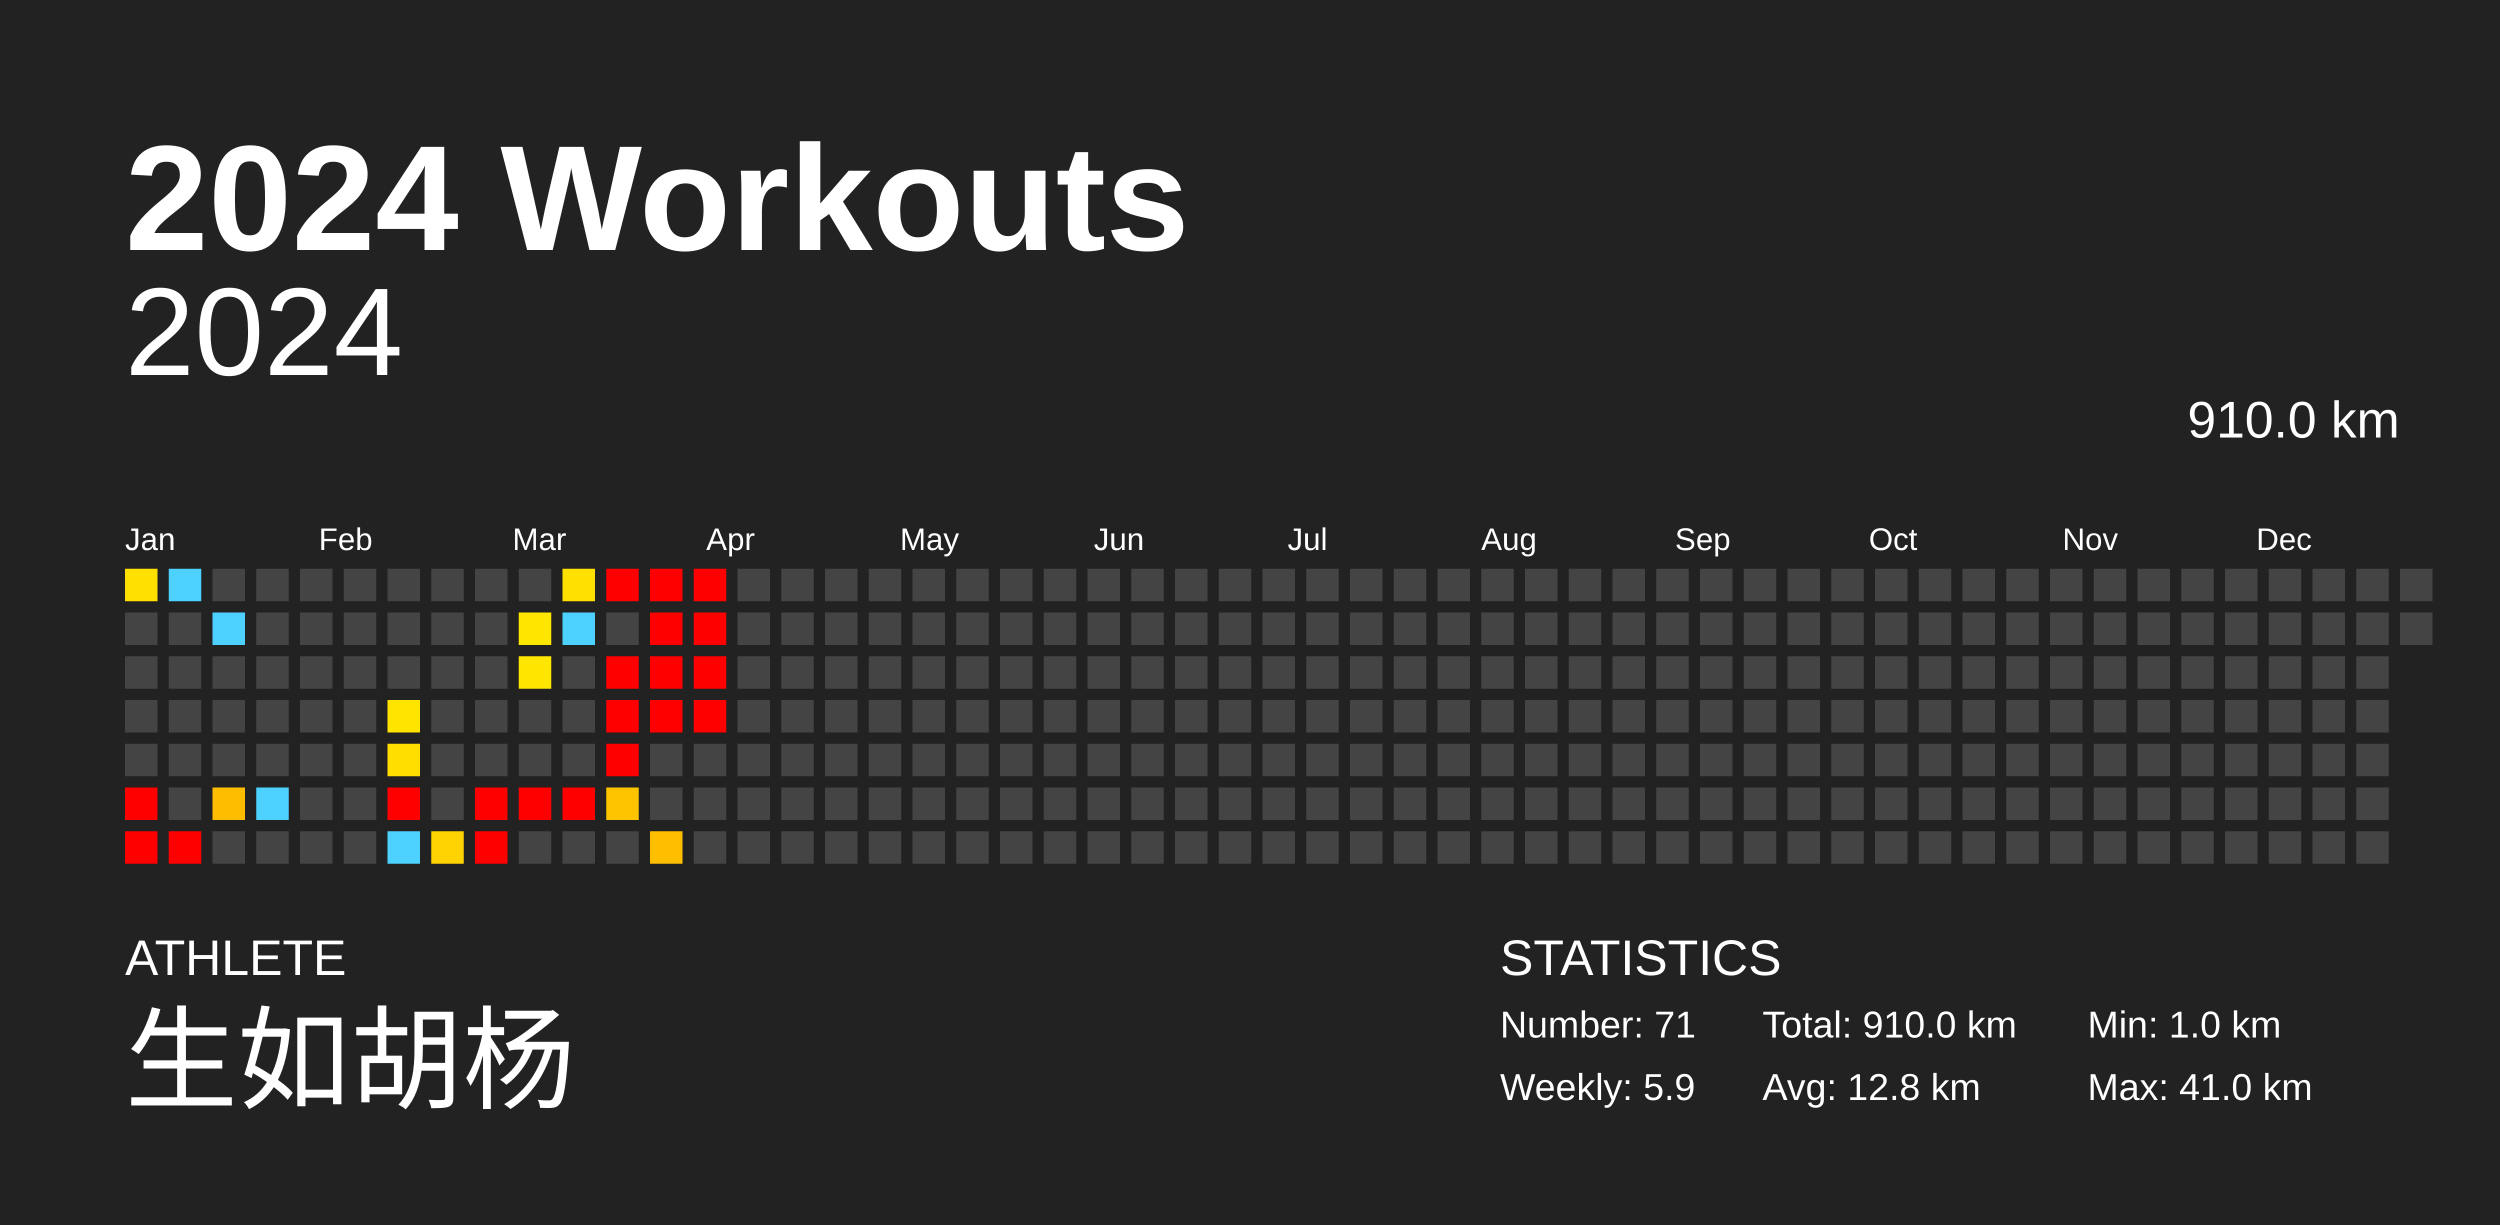
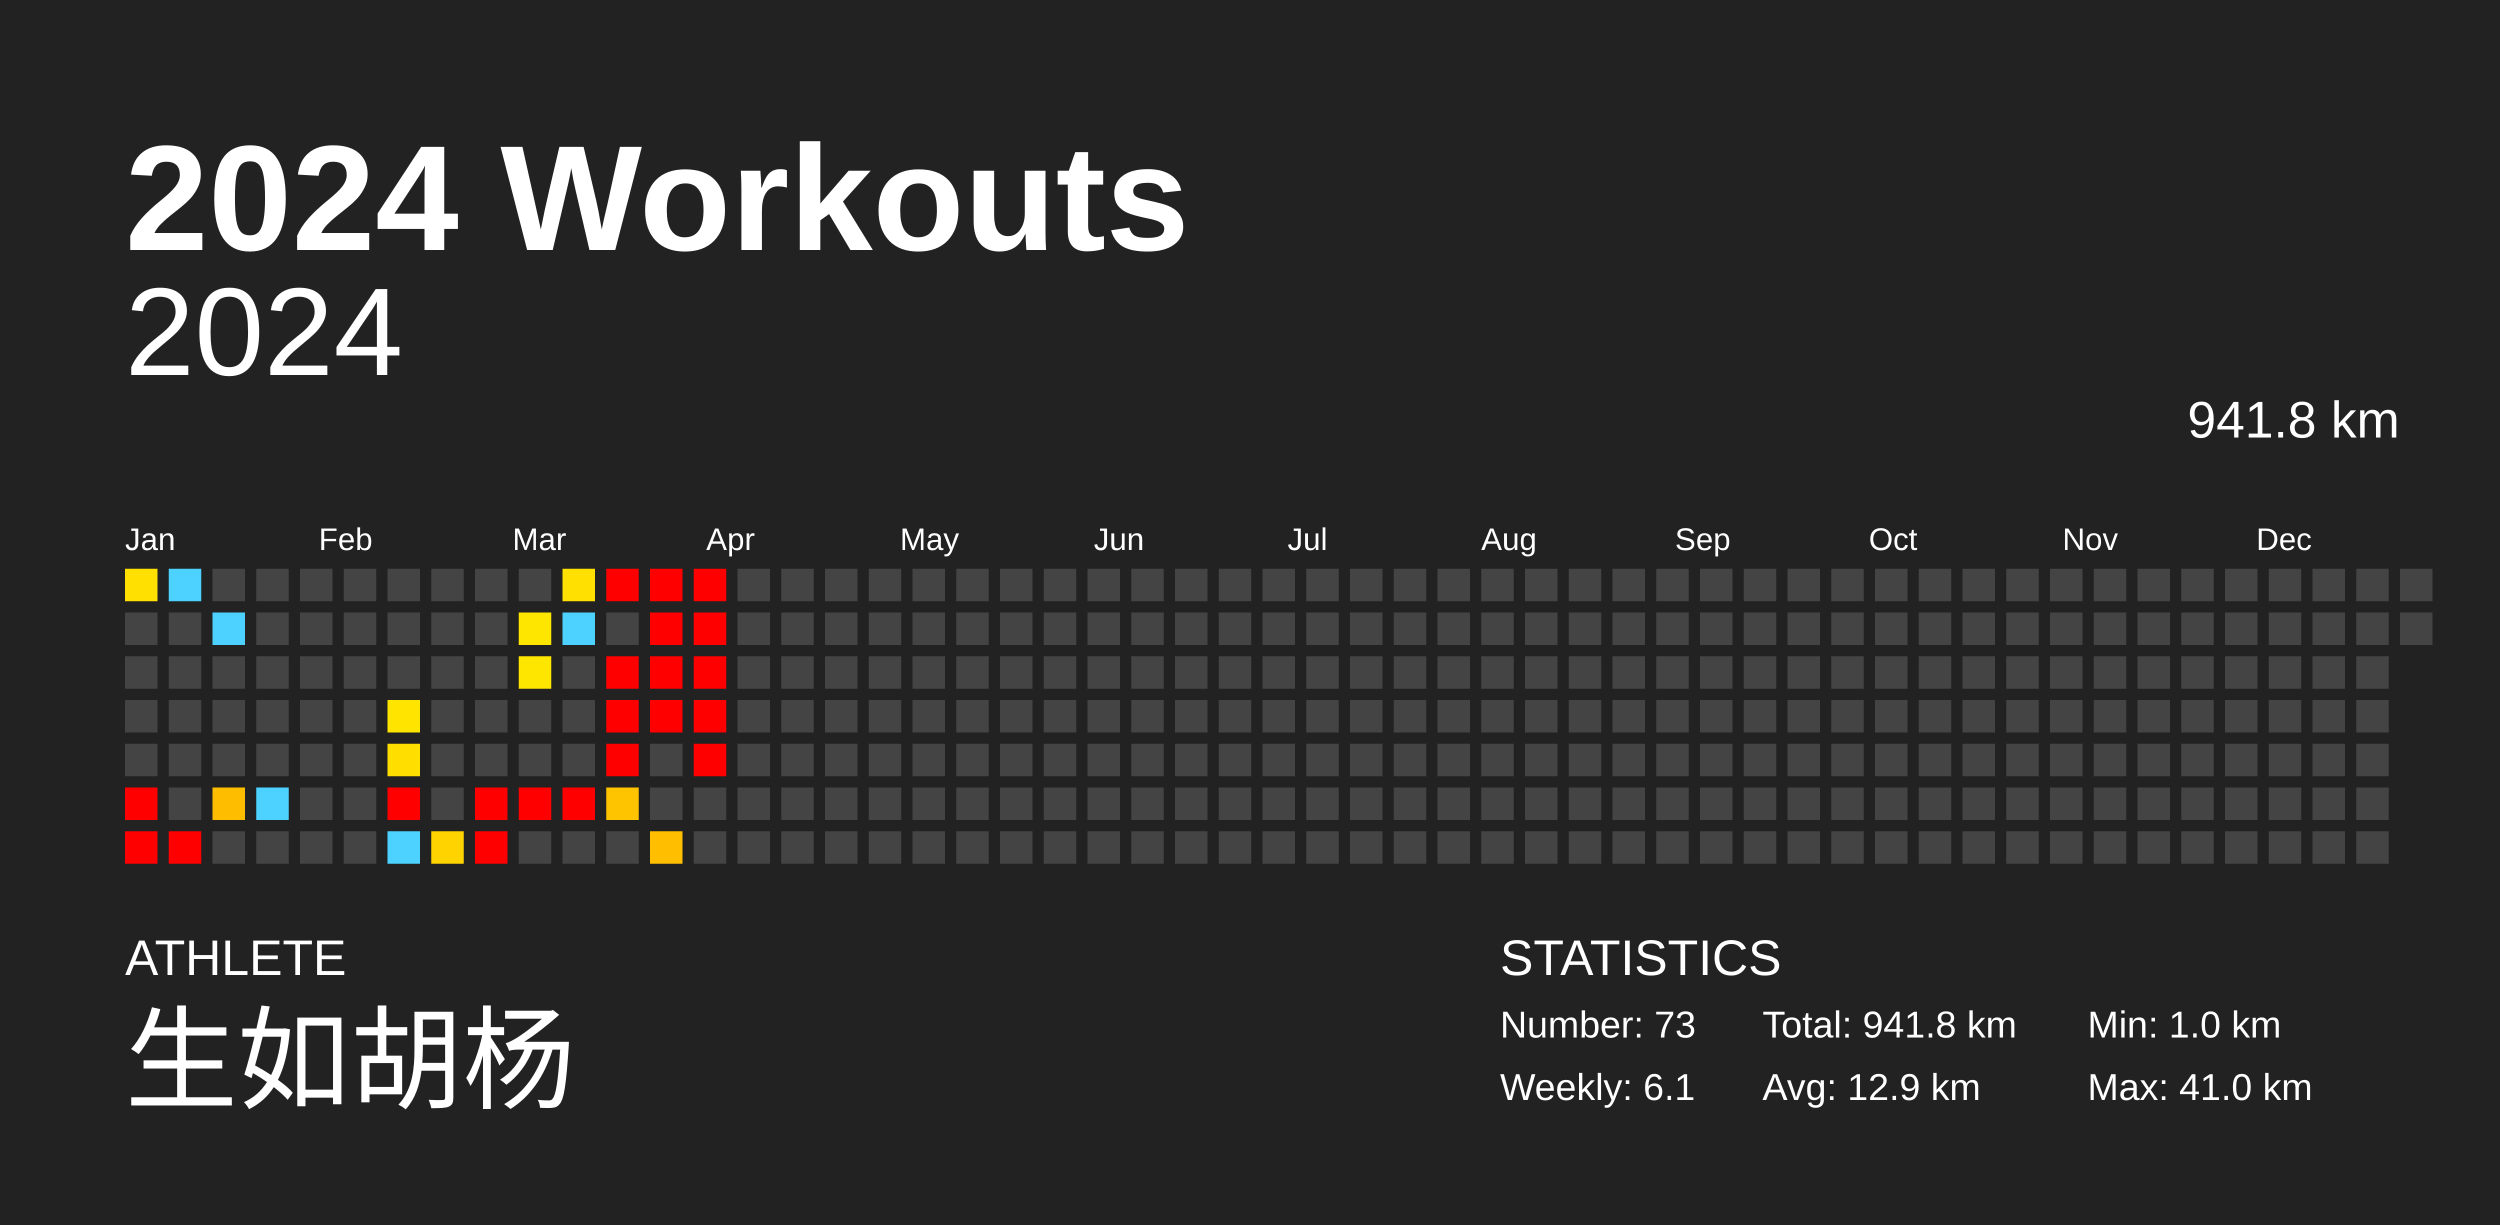
<svg xmlns="http://www.w3.org/2000/svg" baseProfile="full" height="98mm" version="1.1" viewBox="0,0,200,98" width="200mm">
  <defs />
  <rect fill="#222222" height="98" width="200" x="0" y="0" />
  <text fill="#FFFFFF" style="font-size:12px; font-family:Arial; font-weight:bold;" x="10" y="20">2024 Workouts</text>
  <text fill="#FFFFFF" style="font-size:4px; font-family:Arial" x="10" y="78">ATHLETE</text>
  <text fill="#FFFFFF" style="font-size:9px; font-family:Arial" x="10" y="88">生如胡杨</text>
  <text fill="#FFFFFF" style="font-size:4px; font-family:Arial" x="120" y="78">STATISTICS</text>
-   <text fill="#FFFFFF" style="font-size:3px; font-family:Arial" x="120" y="83">Number: 71</text>
-   <text fill="#FFFFFF" style="font-size:3px; font-family:Arial" x="120" y="88">Weekly: 5.9</text>
-   <text fill="#FFFFFF" style="font-size:3px; font-family:Arial" x="141" y="83">Total: 910.0 km</text>
-   <text fill="#FFFFFF" style="font-size:3px; font-family:Arial" x="141" y="88">Avg: 12.8 km</text>
+   <text fill="#FFFFFF" style="font-size:3px; font-family:Arial" x="120" y="83">Number: 73</text>
+   <text fill="#FFFFFF" style="font-size:3px; font-family:Arial" x="120" y="88">Weekly: 6.1</text>
+   <text fill="#FFFFFF" style="font-size:3px; font-family:Arial" x="141" y="83">Total: 941.8 km</text>
+   <text fill="#FFFFFF" style="font-size:3px; font-family:Arial" x="141" y="88">Avg: 12.9 km</text>
  <text fill="#FFFFFF" style="font-size:3px; font-family:Arial" x="167" y="83">Min: 1.0 km</text>
  <text fill="#FFFFFF" style="font-size:3px; font-family:Arial" x="167" y="88">Max: 41.0 km</text>
  <text alignment-baseline="hanging" fill="#FFFFFF" style="font-size:10.0px; font-family:Arial;" x="10" y="30">2024</text>
-   <text alignment-baseline="hanging" fill="#FFFFFF" style="font-size:4.125px; font-family:Arial;" x="175" y="35">910.0 km</text>
+   <text alignment-baseline="hanging" fill="#FFFFFF" style="font-size:4.125px; font-family:Arial;" x="175" y="35">941.8 km</text>
  <text fill="#FFFFFF" style="font-size:2.5px; font-family:Arial" x="10.0" y="44">Jan</text>
  <text fill="#FFFFFF" style="font-size:2.5px; font-family:Arial" x="25.5" y="44">Feb</text>
  <text fill="#FFFFFF" style="font-size:2.5px; font-family:Arial" x="41.0" y="44">Mar</text>
  <text fill="#FFFFFF" style="font-size:2.5px; font-family:Arial" x="56.5" y="44">Apr</text>
  <text fill="#FFFFFF" style="font-size:2.5px; font-family:Arial" x="72.0" y="44">May</text>
  <text fill="#FFFFFF" style="font-size:2.5px; font-family:Arial" x="87.5" y="44">Jun</text>
  <text fill="#FFFFFF" style="font-size:2.5px; font-family:Arial" x="103.0" y="44">Jul</text>
  <text fill="#FFFFFF" style="font-size:2.5px; font-family:Arial" x="118.5" y="44">Aug</text>
  <text fill="#FFFFFF" style="font-size:2.5px; font-family:Arial" x="134.0" y="44">Sep</text>
  <text fill="#FFFFFF" style="font-size:2.5px; font-family:Arial" x="149.5" y="44">Oct</text>
  <text fill="#FFFFFF" style="font-size:2.5px; font-family:Arial" x="165.0" y="44">Nov</text>
  <text fill="#FFFFFF" style="font-size:2.5px; font-family:Arial" x="180.5" y="44">Dec</text>
  <rect fill="#ffe000" height="2.6" width="2.6" x="10.0" y="45.5" />
  <rect fill="#444444" height="2.6" width="2.6" x="10.0" y="49.0" />
  <rect fill="#444444" height="2.6" width="2.6" x="10.0" y="52.5" />
  <rect fill="#444444" height="2.6" width="2.6" x="10.0" y="56.0" />
  <rect fill="#444444" height="2.6" width="2.6" x="10.0" y="59.5" />
  <rect fill="red" height="2.6" width="2.6" x="10.0" y="63.0" />
  <rect fill="red" height="2.6" width="2.6" x="10.0" y="66.5" />
  <rect fill="#4dd2ff" height="2.6" width="2.6" x="13.5" y="45.5" />
  <rect fill="#444444" height="2.6" width="2.6" x="13.5" y="49.0" />
  <rect fill="#444444" height="2.6" width="2.6" x="13.5" y="52.5" />
  <rect fill="#444444" height="2.6" width="2.6" x="13.5" y="56.0" />
  <rect fill="#444444" height="2.6" width="2.6" x="13.5" y="59.5" />
  <rect fill="#444444" height="2.6" width="2.6" x="13.5" y="63.0" />
  <rect fill="red" height="2.6" width="2.6" x="13.5" y="66.5" />
  <rect fill="#444444" height="2.6" width="2.6" x="17.0" y="45.5" />
  <rect fill="#4dd2ff" height="2.6" width="2.6" x="17.0" y="49.0" />
  <rect fill="#444444" height="2.6" width="2.6" x="17.0" y="52.5" />
  <rect fill="#444444" height="2.6" width="2.6" x="17.0" y="56.0" />
  <rect fill="#444444" height="2.6" width="2.6" x="17.0" y="59.5" />
  <rect fill="#ffbd00" height="2.6" width="2.6" x="17.0" y="63.0" />
  <rect fill="#444444" height="2.6" width="2.6" x="17.0" y="66.5" />
  <rect fill="#444444" height="2.6" width="2.6" x="20.5" y="45.5" />
  <rect fill="#444444" height="2.6" width="2.6" x="20.5" y="49.0" />
  <rect fill="#444444" height="2.6" width="2.6" x="20.5" y="52.5" />
  <rect fill="#444444" height="2.6" width="2.6" x="20.5" y="56.0" />
  <rect fill="#444444" height="2.6" width="2.6" x="20.5" y="59.5" />
  <rect fill="#4dd2ff" height="2.6" width="2.6" x="20.5" y="63.0" />
  <rect fill="#444444" height="2.6" width="2.6" x="20.5" y="66.5" />
  <rect fill="#444444" height="2.6" width="2.6" x="24.0" y="45.5" />
  <rect fill="#444444" height="2.6" width="2.6" x="24.0" y="49.0" />
  <rect fill="#444444" height="2.6" width="2.6" x="24.0" y="52.5" />
  <rect fill="#444444" height="2.6" width="2.6" x="24.0" y="56.0" />
  <rect fill="#444444" height="2.6" width="2.6" x="24.0" y="59.5" />
  <rect fill="#444444" height="2.6" width="2.6" x="24.0" y="63.0" />
  <rect fill="#444444" height="2.6" width="2.6" x="24.0" y="66.5" />
  <rect fill="#444444" height="2.6" width="2.6" x="27.5" y="45.5" />
  <rect fill="#444444" height="2.6" width="2.6" x="27.5" y="49.0" />
  <rect fill="#444444" height="2.6" width="2.6" x="27.5" y="52.5" />
  <rect fill="#444444" height="2.6" width="2.6" x="27.5" y="56.0" />
  <rect fill="#444444" height="2.6" width="2.6" x="27.5" y="59.5" />
  <rect fill="#444444" height="2.6" width="2.6" x="27.5" y="63.0" />
  <rect fill="#444444" height="2.6" width="2.6" x="27.5" y="66.5" />
  <rect fill="#444444" height="2.6" width="2.6" x="31.0" y="45.5" />
  <rect fill="#444444" height="2.6" width="2.6" x="31.0" y="49.0" />
  <rect fill="#444444" height="2.6" width="2.6" x="31.0" y="52.5" />
  <rect fill="#ffe400" height="2.6" width="2.6" x="31.0" y="56.0" />
  <rect fill="#ffde00" height="2.6" width="2.6" x="31.0" y="59.5" />
  <rect fill="red" height="2.6" width="2.6" x="31.0" y="63.0" />
  <rect fill="#4dd2ff" height="2.6" width="2.6" x="31.0" y="66.5" />
  <rect fill="#444444" height="2.6" width="2.6" x="34.5" y="45.5" />
  <rect fill="#444444" height="2.6" width="2.6" x="34.5" y="49.0" />
  <rect fill="#444444" height="2.6" width="2.6" x="34.5" y="52.5" />
  <rect fill="#444444" height="2.6" width="2.6" x="34.5" y="56.0" />
  <rect fill="#444444" height="2.6" width="2.6" x="34.5" y="59.5" />
  <rect fill="#444444" height="2.6" width="2.6" x="34.5" y="63.0" />
  <rect fill="#ffd300" height="2.6" width="2.6" x="34.5" y="66.5" />
  <rect fill="#444444" height="2.6" width="2.6" x="38.0" y="45.5" />
  <rect fill="#444444" height="2.6" width="2.6" x="38.0" y="49.0" />
  <rect fill="#444444" height="2.6" width="2.6" x="38.0" y="52.5" />
  <rect fill="#444444" height="2.6" width="2.6" x="38.0" y="56.0" />
  <rect fill="#444444" height="2.6" width="2.6" x="38.0" y="59.5" />
  <rect fill="red" height="2.6" width="2.6" x="38.0" y="63.0" />
  <rect fill="red" height="2.6" width="2.6" x="38.0" y="66.5" />
  <rect fill="#444444" height="2.6" width="2.6" x="41.5" y="45.5" />
  <rect fill="#ffe600" height="2.6" width="2.6" x="41.5" y="49.0" />
  <rect fill="#ffe600" height="2.6" width="2.6" x="41.5" y="52.5" />
  <rect fill="#444444" height="2.6" width="2.6" x="41.5" y="56.0" />
  <rect fill="#444444" height="2.6" width="2.6" x="41.5" y="59.5" />
  <rect fill="red" height="2.6" width="2.6" x="41.5" y="63.0" />
  <rect fill="#444444" height="2.6" width="2.6" x="41.5" y="66.5" />
  <rect fill="#ffe000" height="2.6" width="2.6" x="45.0" y="45.5" />
  <rect fill="#4dd2ff" height="2.6" width="2.6" x="45.0" y="49.0" />
  <rect fill="#444444" height="2.6" width="2.6" x="45.0" y="52.5" />
  <rect fill="#444444" height="2.6" width="2.6" x="45.0" y="56.0" />
  <rect fill="#444444" height="2.6" width="2.6" x="45.0" y="59.5" />
  <rect fill="red" height="2.6" width="2.6" x="45.0" y="63.0" />
  <rect fill="#444444" height="2.6" width="2.6" x="45.0" y="66.5" />
  <rect fill="red" height="2.6" width="2.6" x="48.5" y="45.5" />
  <rect fill="#444444" height="2.6" width="2.6" x="48.5" y="49.0" />
  <rect fill="red" height="2.6" width="2.6" x="48.5" y="52.5" />
  <rect fill="red" height="2.6" width="2.6" x="48.5" y="56.0" />
  <rect fill="red" height="2.6" width="2.6" x="48.5" y="59.5" />
  <rect fill="#ffc400" height="2.6" width="2.6" x="48.5" y="63.0" />
  <rect fill="#444444" height="2.6" width="2.6" x="48.5" y="66.5" />
  <rect fill="red" height="2.6" width="2.6" x="52.0" y="45.5" />
  <rect fill="red" height="2.6" width="2.6" x="52.0" y="49.0" />
  <rect fill="red" height="2.6" width="2.6" x="52.0" y="52.5" />
  <rect fill="red" height="2.6" width="2.6" x="52.0" y="56.0" />
  <rect fill="#444444" height="2.6" width="2.6" x="52.0" y="59.5" />
  <rect fill="#444444" height="2.6" width="2.6" x="52.0" y="63.0" />
  <rect fill="#ffbf00" height="2.6" width="2.6" x="52.0" y="66.5" />
  <rect fill="red" height="2.6" width="2.6" x="55.5" y="45.5" />
  <rect fill="red" height="2.6" width="2.6" x="55.5" y="49.0" />
  <rect fill="red" height="2.6" width="2.6" x="55.5" y="52.5" />
  <rect fill="red" height="2.6" width="2.6" x="55.5" y="56.0" />
-   <rect fill="#444444" height="2.6" width="2.6" x="55.5" y="59.5" />
+   <rect fill="red" height="2.6" width="2.6" x="55.5" y="59.5" />
  <rect fill="#444444" height="2.6" width="2.6" x="55.5" y="63.0" />
  <rect fill="#444444" height="2.6" width="2.6" x="55.5" y="66.5" />
  <rect fill="#444444" height="2.6" width="2.6" x="59.0" y="45.5" />
  <rect fill="#444444" height="2.6" width="2.6" x="59.0" y="49.0" />
  <rect fill="#444444" height="2.6" width="2.6" x="59.0" y="52.5" />
  <rect fill="#444444" height="2.6" width="2.6" x="59.0" y="56.0" />
  <rect fill="#444444" height="2.6" width="2.6" x="59.0" y="59.5" />
  <rect fill="#444444" height="2.6" width="2.6" x="59.0" y="63.0" />
  <rect fill="#444444" height="2.6" width="2.6" x="59.0" y="66.5" />
  <rect fill="#444444" height="2.6" width="2.6" x="62.5" y="45.5" />
  <rect fill="#444444" height="2.6" width="2.6" x="62.5" y="49.0" />
  <rect fill="#444444" height="2.6" width="2.6" x="62.5" y="52.5" />
  <rect fill="#444444" height="2.6" width="2.6" x="62.5" y="56.0" />
  <rect fill="#444444" height="2.6" width="2.6" x="62.5" y="59.5" />
  <rect fill="#444444" height="2.6" width="2.6" x="62.5" y="63.0" />
  <rect fill="#444444" height="2.6" width="2.6" x="62.5" y="66.5" />
  <rect fill="#444444" height="2.6" width="2.6" x="66.0" y="45.5" />
  <rect fill="#444444" height="2.6" width="2.6" x="66.0" y="49.0" />
  <rect fill="#444444" height="2.6" width="2.6" x="66.0" y="52.5" />
  <rect fill="#444444" height="2.6" width="2.6" x="66.0" y="56.0" />
  <rect fill="#444444" height="2.6" width="2.6" x="66.0" y="59.5" />
  <rect fill="#444444" height="2.6" width="2.6" x="66.0" y="63.0" />
  <rect fill="#444444" height="2.6" width="2.6" x="66.0" y="66.5" />
  <rect fill="#444444" height="2.6" width="2.6" x="69.5" y="45.5" />
  <rect fill="#444444" height="2.6" width="2.6" x="69.5" y="49.0" />
  <rect fill="#444444" height="2.6" width="2.6" x="69.5" y="52.5" />
  <rect fill="#444444" height="2.6" width="2.6" x="69.5" y="56.0" />
  <rect fill="#444444" height="2.6" width="2.6" x="69.5" y="59.5" />
  <rect fill="#444444" height="2.6" width="2.6" x="69.5" y="63.0" />
  <rect fill="#444444" height="2.6" width="2.6" x="69.5" y="66.5" />
  <rect fill="#444444" height="2.6" width="2.6" x="73.0" y="45.5" />
  <rect fill="#444444" height="2.6" width="2.6" x="73.0" y="49.0" />
  <rect fill="#444444" height="2.6" width="2.6" x="73.0" y="52.5" />
  <rect fill="#444444" height="2.6" width="2.6" x="73.0" y="56.0" />
  <rect fill="#444444" height="2.6" width="2.6" x="73.0" y="59.5" />
  <rect fill="#444444" height="2.6" width="2.6" x="73.0" y="63.0" />
  <rect fill="#444444" height="2.6" width="2.6" x="73.0" y="66.5" />
  <rect fill="#444444" height="2.6" width="2.6" x="76.5" y="45.5" />
  <rect fill="#444444" height="2.6" width="2.6" x="76.5" y="49.0" />
  <rect fill="#444444" height="2.6" width="2.6" x="76.5" y="52.5" />
  <rect fill="#444444" height="2.6" width="2.6" x="76.5" y="56.0" />
  <rect fill="#444444" height="2.6" width="2.6" x="76.5" y="59.5" />
  <rect fill="#444444" height="2.6" width="2.6" x="76.5" y="63.0" />
  <rect fill="#444444" height="2.6" width="2.6" x="76.5" y="66.5" />
  <rect fill="#444444" height="2.6" width="2.6" x="80.0" y="45.5" />
  <rect fill="#444444" height="2.6" width="2.6" x="80.0" y="49.0" />
  <rect fill="#444444" height="2.6" width="2.6" x="80.0" y="52.5" />
  <rect fill="#444444" height="2.6" width="2.6" x="80.0" y="56.0" />
  <rect fill="#444444" height="2.6" width="2.6" x="80.0" y="59.5" />
  <rect fill="#444444" height="2.6" width="2.6" x="80.0" y="63.0" />
  <rect fill="#444444" height="2.6" width="2.6" x="80.0" y="66.5" />
  <rect fill="#444444" height="2.6" width="2.6" x="83.5" y="45.5" />
  <rect fill="#444444" height="2.6" width="2.6" x="83.5" y="49.0" />
  <rect fill="#444444" height="2.6" width="2.6" x="83.5" y="52.5" />
  <rect fill="#444444" height="2.6" width="2.6" x="83.5" y="56.0" />
  <rect fill="#444444" height="2.6" width="2.6" x="83.5" y="59.5" />
  <rect fill="#444444" height="2.6" width="2.6" x="83.5" y="63.0" />
  <rect fill="#444444" height="2.6" width="2.6" x="83.5" y="66.5" />
  <rect fill="#444444" height="2.6" width="2.6" x="87.0" y="45.5" />
  <rect fill="#444444" height="2.6" width="2.6" x="87.0" y="49.0" />
  <rect fill="#444444" height="2.6" width="2.6" x="87.0" y="52.5" />
  <rect fill="#444444" height="2.6" width="2.6" x="87.0" y="56.0" />
  <rect fill="#444444" height="2.6" width="2.6" x="87.0" y="59.5" />
  <rect fill="#444444" height="2.6" width="2.6" x="87.0" y="63.0" />
  <rect fill="#444444" height="2.6" width="2.6" x="87.0" y="66.5" />
  <rect fill="#444444" height="2.6" width="2.6" x="90.5" y="45.5" />
  <rect fill="#444444" height="2.6" width="2.6" x="90.5" y="49.0" />
  <rect fill="#444444" height="2.6" width="2.6" x="90.5" y="52.5" />
  <rect fill="#444444" height="2.6" width="2.6" x="90.5" y="56.0" />
  <rect fill="#444444" height="2.6" width="2.6" x="90.5" y="59.5" />
  <rect fill="#444444" height="2.6" width="2.6" x="90.5" y="63.0" />
  <rect fill="#444444" height="2.6" width="2.6" x="90.5" y="66.5" />
  <rect fill="#444444" height="2.6" width="2.6" x="94.0" y="45.5" />
  <rect fill="#444444" height="2.6" width="2.6" x="94.0" y="49.0" />
  <rect fill="#444444" height="2.6" width="2.6" x="94.0" y="52.5" />
  <rect fill="#444444" height="2.6" width="2.6" x="94.0" y="56.0" />
  <rect fill="#444444" height="2.6" width="2.6" x="94.0" y="59.5" />
  <rect fill="#444444" height="2.6" width="2.6" x="94.0" y="63.0" />
  <rect fill="#444444" height="2.6" width="2.6" x="94.0" y="66.5" />
  <rect fill="#444444" height="2.6" width="2.6" x="97.5" y="45.5" />
  <rect fill="#444444" height="2.6" width="2.6" x="97.5" y="49.0" />
  <rect fill="#444444" height="2.6" width="2.6" x="97.5" y="52.5" />
  <rect fill="#444444" height="2.6" width="2.6" x="97.5" y="56.0" />
  <rect fill="#444444" height="2.6" width="2.6" x="97.5" y="59.5" />
  <rect fill="#444444" height="2.6" width="2.6" x="97.5" y="63.0" />
  <rect fill="#444444" height="2.6" width="2.6" x="97.5" y="66.5" />
  <rect fill="#444444" height="2.6" width="2.6" x="101.0" y="45.5" />
  <rect fill="#444444" height="2.6" width="2.6" x="101.0" y="49.0" />
  <rect fill="#444444" height="2.6" width="2.6" x="101.0" y="52.5" />
  <rect fill="#444444" height="2.6" width="2.6" x="101.0" y="56.0" />
  <rect fill="#444444" height="2.6" width="2.6" x="101.0" y="59.5" />
  <rect fill="#444444" height="2.6" width="2.6" x="101.0" y="63.0" />
  <rect fill="#444444" height="2.6" width="2.6" x="101.0" y="66.5" />
  <rect fill="#444444" height="2.6" width="2.6" x="104.5" y="45.5" />
  <rect fill="#444444" height="2.6" width="2.6" x="104.5" y="49.0" />
  <rect fill="#444444" height="2.6" width="2.6" x="104.5" y="52.5" />
  <rect fill="#444444" height="2.6" width="2.6" x="104.5" y="56.0" />
  <rect fill="#444444" height="2.6" width="2.6" x="104.5" y="59.5" />
  <rect fill="#444444" height="2.6" width="2.6" x="104.5" y="63.0" />
  <rect fill="#444444" height="2.6" width="2.6" x="104.5" y="66.5" />
  <rect fill="#444444" height="2.6" width="2.6" x="108.0" y="45.5" />
  <rect fill="#444444" height="2.6" width="2.6" x="108.0" y="49.0" />
  <rect fill="#444444" height="2.6" width="2.6" x="108.0" y="52.5" />
  <rect fill="#444444" height="2.6" width="2.6" x="108.0" y="56.0" />
  <rect fill="#444444" height="2.6" width="2.6" x="108.0" y="59.5" />
  <rect fill="#444444" height="2.6" width="2.6" x="108.0" y="63.0" />
  <rect fill="#444444" height="2.6" width="2.6" x="108.0" y="66.5" />
  <rect fill="#444444" height="2.6" width="2.6" x="111.5" y="45.5" />
  <rect fill="#444444" height="2.6" width="2.6" x="111.5" y="49.0" />
  <rect fill="#444444" height="2.6" width="2.6" x="111.5" y="52.5" />
  <rect fill="#444444" height="2.6" width="2.6" x="111.5" y="56.0" />
  <rect fill="#444444" height="2.6" width="2.6" x="111.5" y="59.5" />
  <rect fill="#444444" height="2.6" width="2.6" x="111.5" y="63.0" />
  <rect fill="#444444" height="2.6" width="2.6" x="111.5" y="66.5" />
  <rect fill="#444444" height="2.6" width="2.6" x="115.0" y="45.5" />
  <rect fill="#444444" height="2.6" width="2.6" x="115.0" y="49.0" />
  <rect fill="#444444" height="2.6" width="2.6" x="115.0" y="52.5" />
  <rect fill="#444444" height="2.6" width="2.6" x="115.0" y="56.0" />
  <rect fill="#444444" height="2.6" width="2.6" x="115.0" y="59.5" />
  <rect fill="#444444" height="2.6" width="2.6" x="115.0" y="63.0" />
  <rect fill="#444444" height="2.6" width="2.6" x="115.0" y="66.5" />
  <rect fill="#444444" height="2.6" width="2.6" x="118.5" y="45.5" />
  <rect fill="#444444" height="2.6" width="2.6" x="118.5" y="49.0" />
  <rect fill="#444444" height="2.6" width="2.6" x="118.5" y="52.5" />
  <rect fill="#444444" height="2.6" width="2.6" x="118.5" y="56.0" />
  <rect fill="#444444" height="2.6" width="2.6" x="118.5" y="59.5" />
  <rect fill="#444444" height="2.6" width="2.6" x="118.5" y="63.0" />
  <rect fill="#444444" height="2.6" width="2.6" x="118.5" y="66.5" />
  <rect fill="#444444" height="2.6" width="2.6" x="122.0" y="45.5" />
  <rect fill="#444444" height="2.6" width="2.6" x="122.0" y="49.0" />
  <rect fill="#444444" height="2.6" width="2.6" x="122.0" y="52.5" />
  <rect fill="#444444" height="2.6" width="2.6" x="122.0" y="56.0" />
  <rect fill="#444444" height="2.6" width="2.6" x="122.0" y="59.5" />
  <rect fill="#444444" height="2.6" width="2.6" x="122.0" y="63.0" />
  <rect fill="#444444" height="2.6" width="2.6" x="122.0" y="66.5" />
  <rect fill="#444444" height="2.6" width="2.6" x="125.5" y="45.5" />
  <rect fill="#444444" height="2.6" width="2.6" x="125.5" y="49.0" />
  <rect fill="#444444" height="2.6" width="2.6" x="125.5" y="52.5" />
  <rect fill="#444444" height="2.6" width="2.6" x="125.5" y="56.0" />
  <rect fill="#444444" height="2.6" width="2.6" x="125.5" y="59.5" />
  <rect fill="#444444" height="2.6" width="2.6" x="125.5" y="63.0" />
  <rect fill="#444444" height="2.6" width="2.6" x="125.5" y="66.5" />
  <rect fill="#444444" height="2.6" width="2.6" x="129.0" y="45.5" />
  <rect fill="#444444" height="2.6" width="2.6" x="129.0" y="49.0" />
  <rect fill="#444444" height="2.6" width="2.6" x="129.0" y="52.5" />
  <rect fill="#444444" height="2.6" width="2.6" x="129.0" y="56.0" />
  <rect fill="#444444" height="2.6" width="2.6" x="129.0" y="59.5" />
  <rect fill="#444444" height="2.6" width="2.6" x="129.0" y="63.0" />
  <rect fill="#444444" height="2.6" width="2.6" x="129.0" y="66.5" />
  <rect fill="#444444" height="2.6" width="2.6" x="132.5" y="45.5" />
  <rect fill="#444444" height="2.6" width="2.6" x="132.5" y="49.0" />
  <rect fill="#444444" height="2.6" width="2.6" x="132.5" y="52.5" />
  <rect fill="#444444" height="2.6" width="2.6" x="132.5" y="56.0" />
  <rect fill="#444444" height="2.6" width="2.6" x="132.5" y="59.5" />
  <rect fill="#444444" height="2.6" width="2.6" x="132.5" y="63.0" />
  <rect fill="#444444" height="2.6" width="2.6" x="132.5" y="66.5" />
  <rect fill="#444444" height="2.6" width="2.6" x="136.0" y="45.5" />
  <rect fill="#444444" height="2.6" width="2.6" x="136.0" y="49.0" />
  <rect fill="#444444" height="2.6" width="2.6" x="136.0" y="52.5" />
  <rect fill="#444444" height="2.6" width="2.6" x="136.0" y="56.0" />
  <rect fill="#444444" height="2.6" width="2.6" x="136.0" y="59.5" />
  <rect fill="#444444" height="2.6" width="2.6" x="136.0" y="63.0" />
  <rect fill="#444444" height="2.6" width="2.6" x="136.0" y="66.5" />
  <rect fill="#444444" height="2.6" width="2.6" x="139.5" y="45.5" />
  <rect fill="#444444" height="2.6" width="2.6" x="139.5" y="49.0" />
  <rect fill="#444444" height="2.6" width="2.6" x="139.5" y="52.5" />
  <rect fill="#444444" height="2.6" width="2.6" x="139.5" y="56.0" />
  <rect fill="#444444" height="2.6" width="2.6" x="139.5" y="59.5" />
  <rect fill="#444444" height="2.6" width="2.6" x="139.5" y="63.0" />
  <rect fill="#444444" height="2.6" width="2.6" x="139.5" y="66.5" />
  <rect fill="#444444" height="2.6" width="2.6" x="143.0" y="45.5" />
  <rect fill="#444444" height="2.6" width="2.6" x="143.0" y="49.0" />
  <rect fill="#444444" height="2.6" width="2.6" x="143.0" y="52.5" />
  <rect fill="#444444" height="2.6" width="2.6" x="143.0" y="56.0" />
  <rect fill="#444444" height="2.6" width="2.6" x="143.0" y="59.5" />
  <rect fill="#444444" height="2.6" width="2.6" x="143.0" y="63.0" />
  <rect fill="#444444" height="2.6" width="2.6" x="143.0" y="66.5" />
  <rect fill="#444444" height="2.6" width="2.6" x="146.5" y="45.5" />
  <rect fill="#444444" height="2.6" width="2.6" x="146.5" y="49.0" />
  <rect fill="#444444" height="2.6" width="2.6" x="146.5" y="52.5" />
  <rect fill="#444444" height="2.6" width="2.6" x="146.5" y="56.0" />
  <rect fill="#444444" height="2.6" width="2.6" x="146.5" y="59.5" />
  <rect fill="#444444" height="2.6" width="2.6" x="146.5" y="63.0" />
  <rect fill="#444444" height="2.6" width="2.6" x="146.5" y="66.5" />
  <rect fill="#444444" height="2.6" width="2.6" x="150.0" y="45.5" />
  <rect fill="#444444" height="2.6" width="2.6" x="150.0" y="49.0" />
  <rect fill="#444444" height="2.6" width="2.6" x="150.0" y="52.5" />
  <rect fill="#444444" height="2.6" width="2.6" x="150.0" y="56.0" />
  <rect fill="#444444" height="2.6" width="2.6" x="150.0" y="59.5" />
  <rect fill="#444444" height="2.6" width="2.6" x="150.0" y="63.0" />
  <rect fill="#444444" height="2.6" width="2.6" x="150.0" y="66.5" />
  <rect fill="#444444" height="2.6" width="2.6" x="153.5" y="45.5" />
  <rect fill="#444444" height="2.6" width="2.6" x="153.5" y="49.0" />
  <rect fill="#444444" height="2.6" width="2.6" x="153.5" y="52.5" />
  <rect fill="#444444" height="2.6" width="2.6" x="153.5" y="56.0" />
  <rect fill="#444444" height="2.6" width="2.6" x="153.5" y="59.5" />
  <rect fill="#444444" height="2.6" width="2.6" x="153.5" y="63.0" />
  <rect fill="#444444" height="2.6" width="2.6" x="153.5" y="66.5" />
  <rect fill="#444444" height="2.6" width="2.6" x="157.0" y="45.5" />
  <rect fill="#444444" height="2.6" width="2.6" x="157.0" y="49.0" />
  <rect fill="#444444" height="2.6" width="2.6" x="157.0" y="52.5" />
  <rect fill="#444444" height="2.6" width="2.6" x="157.0" y="56.0" />
  <rect fill="#444444" height="2.6" width="2.6" x="157.0" y="59.5" />
  <rect fill="#444444" height="2.6" width="2.6" x="157.0" y="63.0" />
  <rect fill="#444444" height="2.6" width="2.6" x="157.0" y="66.5" />
  <rect fill="#444444" height="2.6" width="2.6" x="160.5" y="45.5" />
  <rect fill="#444444" height="2.6" width="2.6" x="160.5" y="49.0" />
  <rect fill="#444444" height="2.6" width="2.6" x="160.5" y="52.5" />
  <rect fill="#444444" height="2.6" width="2.6" x="160.5" y="56.0" />
  <rect fill="#444444" height="2.6" width="2.6" x="160.5" y="59.5" />
  <rect fill="#444444" height="2.6" width="2.6" x="160.5" y="63.0" />
  <rect fill="#444444" height="2.6" width="2.6" x="160.5" y="66.5" />
  <rect fill="#444444" height="2.6" width="2.6" x="164.0" y="45.5" />
  <rect fill="#444444" height="2.6" width="2.6" x="164.0" y="49.0" />
  <rect fill="#444444" height="2.6" width="2.6" x="164.0" y="52.5" />
  <rect fill="#444444" height="2.6" width="2.6" x="164.0" y="56.0" />
  <rect fill="#444444" height="2.6" width="2.6" x="164.0" y="59.5" />
  <rect fill="#444444" height="2.6" width="2.6" x="164.0" y="63.0" />
  <rect fill="#444444" height="2.6" width="2.6" x="164.0" y="66.5" />
  <rect fill="#444444" height="2.6" width="2.6" x="167.5" y="45.5" />
  <rect fill="#444444" height="2.6" width="2.6" x="167.5" y="49.0" />
  <rect fill="#444444" height="2.6" width="2.6" x="167.5" y="52.5" />
  <rect fill="#444444" height="2.6" width="2.6" x="167.5" y="56.0" />
  <rect fill="#444444" height="2.6" width="2.6" x="167.5" y="59.5" />
  <rect fill="#444444" height="2.6" width="2.6" x="167.5" y="63.0" />
  <rect fill="#444444" height="2.6" width="2.6" x="167.5" y="66.5" />
  <rect fill="#444444" height="2.6" width="2.6" x="171.0" y="45.5" />
  <rect fill="#444444" height="2.6" width="2.6" x="171.0" y="49.0" />
  <rect fill="#444444" height="2.6" width="2.6" x="171.0" y="52.5" />
  <rect fill="#444444" height="2.6" width="2.6" x="171.0" y="56.0" />
  <rect fill="#444444" height="2.6" width="2.6" x="171.0" y="59.5" />
  <rect fill="#444444" height="2.6" width="2.6" x="171.0" y="63.0" />
  <rect fill="#444444" height="2.6" width="2.6" x="171.0" y="66.5" />
  <rect fill="#444444" height="2.6" width="2.6" x="174.5" y="45.5" />
  <rect fill="#444444" height="2.6" width="2.6" x="174.5" y="49.0" />
  <rect fill="#444444" height="2.6" width="2.6" x="174.5" y="52.5" />
  <rect fill="#444444" height="2.6" width="2.6" x="174.5" y="56.0" />
  <rect fill="#444444" height="2.6" width="2.6" x="174.5" y="59.5" />
  <rect fill="#444444" height="2.6" width="2.6" x="174.5" y="63.0" />
  <rect fill="#444444" height="2.6" width="2.6" x="174.5" y="66.5" />
  <rect fill="#444444" height="2.6" width="2.6" x="178.0" y="45.5" />
  <rect fill="#444444" height="2.6" width="2.6" x="178.0" y="49.0" />
  <rect fill="#444444" height="2.6" width="2.6" x="178.0" y="52.5" />
  <rect fill="#444444" height="2.6" width="2.6" x="178.0" y="56.0" />
  <rect fill="#444444" height="2.6" width="2.6" x="178.0" y="59.5" />
  <rect fill="#444444" height="2.6" width="2.6" x="178.0" y="63.0" />
  <rect fill="#444444" height="2.6" width="2.6" x="178.0" y="66.5" />
  <rect fill="#444444" height="2.6" width="2.6" x="181.5" y="45.5" />
  <rect fill="#444444" height="2.6" width="2.6" x="181.5" y="49.0" />
  <rect fill="#444444" height="2.6" width="2.6" x="181.5" y="52.5" />
  <rect fill="#444444" height="2.6" width="2.6" x="181.5" y="56.0" />
  <rect fill="#444444" height="2.6" width="2.6" x="181.5" y="59.5" />
  <rect fill="#444444" height="2.6" width="2.6" x="181.5" y="63.0" />
  <rect fill="#444444" height="2.6" width="2.6" x="181.5" y="66.5" />
  <rect fill="#444444" height="2.6" width="2.6" x="185.0" y="45.5" />
  <rect fill="#444444" height="2.6" width="2.6" x="185.0" y="49.0" />
  <rect fill="#444444" height="2.6" width="2.6" x="185.0" y="52.5" />
  <rect fill="#444444" height="2.6" width="2.6" x="185.0" y="56.0" />
  <rect fill="#444444" height="2.6" width="2.6" x="185.0" y="59.5" />
  <rect fill="#444444" height="2.6" width="2.6" x="185.0" y="63.0" />
  <rect fill="#444444" height="2.6" width="2.6" x="185.0" y="66.5" />
  <rect fill="#444444" height="2.6" width="2.6" x="188.5" y="45.5" />
  <rect fill="#444444" height="2.6" width="2.6" x="188.5" y="49.0" />
  <rect fill="#444444" height="2.6" width="2.6" x="188.5" y="52.5" />
  <rect fill="#444444" height="2.6" width="2.6" x="188.5" y="56.0" />
  <rect fill="#444444" height="2.6" width="2.6" x="188.5" y="59.5" />
  <rect fill="#444444" height="2.6" width="2.6" x="188.5" y="63.0" />
  <rect fill="#444444" height="2.6" width="2.6" x="188.5" y="66.5" />
  <rect fill="#444444" height="2.6" width="2.6" x="192.0" y="45.5" />
  <rect fill="#444444" height="2.6" width="2.6" x="192.0" y="49.0" />
</svg>
